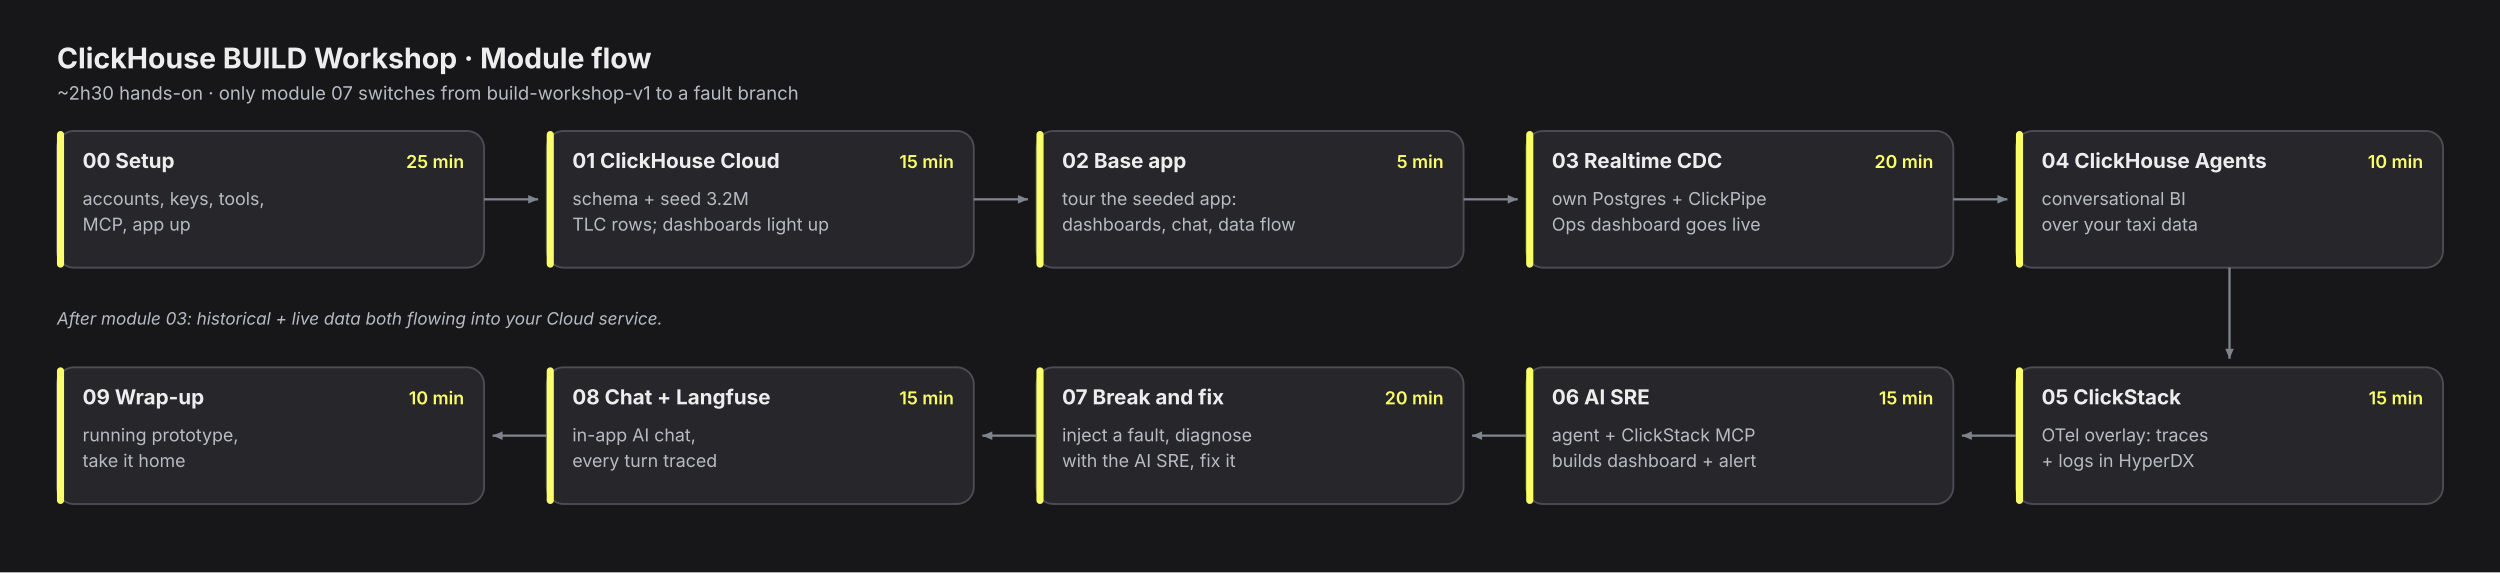
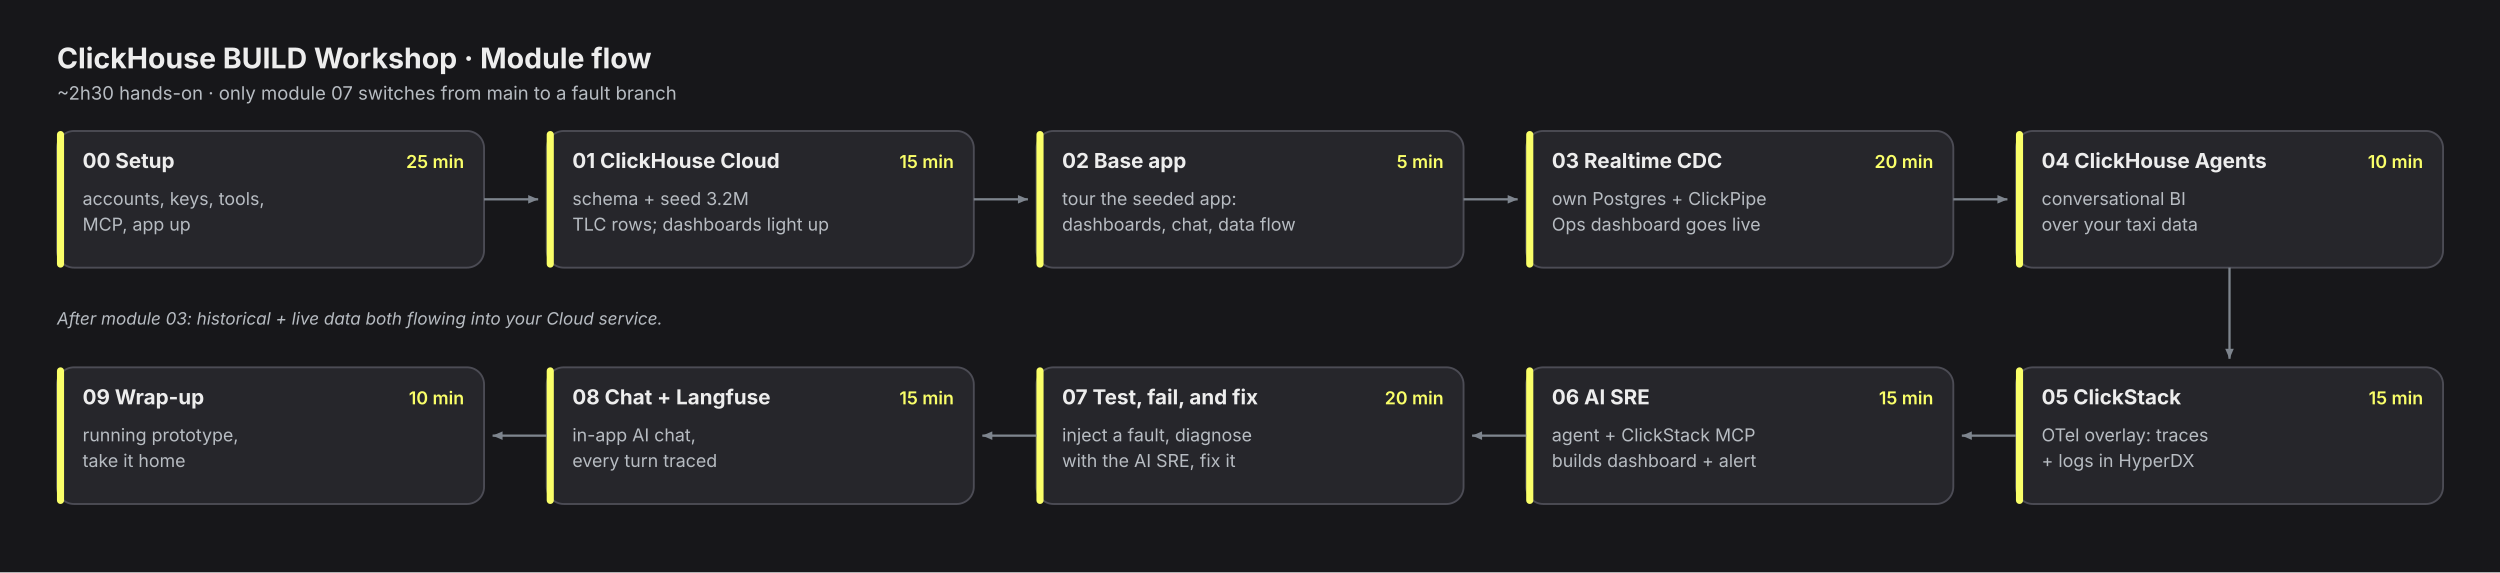
<svg xmlns="http://www.w3.org/2000/svg" width="1756" height="402" viewBox="0 0 1756 402" font-family="Inter, -apple-system, Segoe UI, Roboto, sans-serif">
  <rect x="0" y="0" width="1756" height="402" fill="#17171A" />
  <defs>
    <marker id="arrow" markerWidth="9" markerHeight="9" refX="7" refY="3" orient="auto" markerUnits="userSpaceOnUse">
      <path d="M0,0 L7,3 L0,6 Z" fill="#7E858E" />
    </marker>
  </defs>
  <text x="40" y="48" fill="#EDEDED" font-size="20" font-weight="700">ClickHouse BUILD Workshop · Module flow</text>
-   <text x="40" y="70" fill="#B7BCC2" font-size="13">~2h30 hands-on · only module 07 switches from build-workshop-v1 to a fault branch</text>
+   <text x="40" y="70" fill="#B7BCC2" font-size="13">~2h30 hands-on · only module 07 switches from main to a fault branch</text>
  <rect x="40" y="92" width="300" height="96" rx="12" fill="#26262B" stroke="#4C4C55" stroke-width="1.3" />
  <rect x="40" y="92" width="5" height="96" rx="2.5" fill="#FAFF69" />
  <text x="58" y="118" fill="#EDEDED" font-size="14.5" font-weight="700">00 Setup</text>
  <text x="326" y="118" fill="#FAFF69" font-size="12.5" font-weight="600" text-anchor="end">25 min</text>
  <text x="58" y="144" fill="#B7BCC2" font-size="12.5">accounts, keys, tools,</text>
  <text x="58" y="162" fill="#B7BCC2" font-size="12.5">MCP, app up</text>
  <rect x="384" y="92" width="300" height="96" rx="12" fill="#26262B" stroke="#4C4C55" stroke-width="1.3" />
  <rect x="384" y="92" width="5" height="96" rx="2.5" fill="#FAFF69" />
  <text x="402" y="118" fill="#EDEDED" font-size="14.5" font-weight="700">01 ClickHouse Cloud</text>
  <text x="670" y="118" fill="#FAFF69" font-size="12.5" font-weight="600" text-anchor="end">15 min</text>
  <text x="402" y="144" fill="#B7BCC2" font-size="12.5">schema + seed 3.2M</text>
  <text x="402" y="162" fill="#B7BCC2" font-size="12.5">TLC rows; dashboards light up</text>
  <rect x="728" y="92" width="300" height="96" rx="12" fill="#26262B" stroke="#4C4C55" stroke-width="1.3" />
  <rect x="728" y="92" width="5" height="96" rx="2.5" fill="#FAFF69" />
  <text x="746" y="118" fill="#EDEDED" font-size="14.5" font-weight="700">02 Base app</text>
  <text x="1014" y="118" fill="#FAFF69" font-size="12.5" font-weight="600" text-anchor="end">5 min</text>
  <text x="746" y="144" fill="#B7BCC2" font-size="12.5">tour the seeded app:</text>
  <text x="746" y="162" fill="#B7BCC2" font-size="12.5">dashboards, chat, data flow</text>
  <rect x="1072" y="92" width="300" height="96" rx="12" fill="#26262B" stroke="#4C4C55" stroke-width="1.3" />
  <rect x="1072" y="92" width="5" height="96" rx="2.5" fill="#FAFF69" />
  <text x="1090" y="118" fill="#EDEDED" font-size="14.5" font-weight="700">03 Realtime CDC</text>
  <text x="1358" y="118" fill="#FAFF69" font-size="12.5" font-weight="600" text-anchor="end">20 min</text>
  <text x="1090" y="144" fill="#B7BCC2" font-size="12.5">own Postgres + ClickPipe</text>
  <text x="1090" y="162" fill="#B7BCC2" font-size="12.5">Ops dashboard goes live</text>
  <rect x="1416" y="92" width="300" height="96" rx="12" fill="#26262B" stroke="#4C4C55" stroke-width="1.3" />
  <rect x="1416" y="92" width="5" height="96" rx="2.5" fill="#FAFF69" />
  <text x="1434" y="118" fill="#EDEDED" font-size="14.5" font-weight="700">04 ClickHouse Agents</text>
  <text x="1702" y="118" fill="#FAFF69" font-size="12.5" font-weight="600" text-anchor="end">10 min</text>
  <text x="1434" y="144" fill="#B7BCC2" font-size="12.5">conversational BI</text>
  <text x="1434" y="162" fill="#B7BCC2" font-size="12.5">over your taxi data</text>
  <rect x="1416" y="258" width="300" height="96" rx="12" fill="#26262B" stroke="#4C4C55" stroke-width="1.3" />
  <rect x="1416" y="258" width="5" height="96" rx="2.5" fill="#FAFF69" />
  <text x="1434" y="284" fill="#EDEDED" font-size="14.5" font-weight="700">05 ClickStack</text>
  <text x="1702" y="284" fill="#FAFF69" font-size="12.5" font-weight="600" text-anchor="end">15 min</text>
  <text x="1434" y="310" fill="#B7BCC2" font-size="12.5">OTel overlay: traces</text>
  <text x="1434" y="328" fill="#B7BCC2" font-size="12.5">+ logs in HyperDX</text>
  <rect x="1072" y="258" width="300" height="96" rx="12" fill="#26262B" stroke="#4C4C55" stroke-width="1.3" />
  <rect x="1072" y="258" width="5" height="96" rx="2.5" fill="#FAFF69" />
  <text x="1090" y="284" fill="#EDEDED" font-size="14.5" font-weight="700">06 AI SRE</text>
  <text x="1358" y="284" fill="#FAFF69" font-size="12.5" font-weight="600" text-anchor="end">15 min</text>
  <text x="1090" y="310" fill="#B7BCC2" font-size="12.5">agent + ClickStack MCP</text>
  <text x="1090" y="328" fill="#B7BCC2" font-size="12.5">builds dashboard + alert</text>
  <rect x="728" y="258" width="300" height="96" rx="12" fill="#26262B" stroke="#4C4C55" stroke-width="1.3" />
  <rect x="728" y="258" width="5" height="96" rx="2.5" fill="#FAFF69" />
-   <text x="746" y="284" fill="#EDEDED" font-size="14.5" font-weight="700">07 Break and fix</text>
+   <text x="746" y="284" fill="#EDEDED" font-size="14.5" font-weight="700">07 Test, fail, and fix</text>
  <text x="1014" y="284" fill="#FAFF69" font-size="12.5" font-weight="600" text-anchor="end">20 min</text>
  <text x="746" y="310" fill="#B7BCC2" font-size="12.5">inject a fault, diagnose</text>
  <text x="746" y="328" fill="#B7BCC2" font-size="12.5">with the AI SRE, fix it</text>
  <rect x="384" y="258" width="300" height="96" rx="12" fill="#26262B" stroke="#4C4C55" stroke-width="1.3" />
  <rect x="384" y="258" width="5" height="96" rx="2.5" fill="#FAFF69" />
  <text x="402" y="284" fill="#EDEDED" font-size="14.5" font-weight="700">08 Chat + Langfuse</text>
  <text x="670" y="284" fill="#FAFF69" font-size="12.5" font-weight="600" text-anchor="end">15 min</text>
  <text x="402" y="310" fill="#B7BCC2" font-size="12.5">in-app AI chat,</text>
  <text x="402" y="328" fill="#B7BCC2" font-size="12.5">every turn traced</text>
  <rect x="40" y="258" width="300" height="96" rx="12" fill="#26262B" stroke="#4C4C55" stroke-width="1.3" />
  <rect x="40" y="258" width="5" height="96" rx="2.5" fill="#FAFF69" />
  <text x="58" y="284" fill="#EDEDED" font-size="14.5" font-weight="700">09 Wrap-up</text>
  <text x="326" y="284" fill="#FAFF69" font-size="12.5" font-weight="600" text-anchor="end">10 min</text>
  <text x="58" y="310" fill="#B7BCC2" font-size="12.5">running prototype,</text>
  <text x="58" y="328" fill="#B7BCC2" font-size="12.5">take it home</text>
  <path d="M340,140.0 L378,140.0" fill="none" stroke="#7E858E" stroke-width="1.6" marker-end="url(#arrow)" />
  <path d="M684,140.0 L722,140.0" fill="none" stroke="#7E858E" stroke-width="1.6" marker-end="url(#arrow)" />
  <path d="M1028,140.0 L1066,140.0" fill="none" stroke="#7E858E" stroke-width="1.6" marker-end="url(#arrow)" />
  <path d="M1372,140.0 L1410,140.0" fill="none" stroke="#7E858E" stroke-width="1.6" marker-end="url(#arrow)" />
  <path d="M1566.0,188 L1566.0,252" fill="none" stroke="#7E858E" stroke-width="1.6" marker-end="url(#arrow)" />
  <path d="M1416,306.0 L1378,306.0" fill="none" stroke="#7E858E" stroke-width="1.6" marker-end="url(#arrow)" />
  <path d="M1072,306.0 L1034,306.0" fill="none" stroke="#7E858E" stroke-width="1.6" marker-end="url(#arrow)" />
  <path d="M728,306.0 L690,306.0" fill="none" stroke="#7E858E" stroke-width="1.6" marker-end="url(#arrow)" />
  <path d="M384,306.0 L346,306.0" fill="none" stroke="#7E858E" stroke-width="1.6" marker-end="url(#arrow)" />
  <text x="40" y="228.0" fill="#B7BCC2" font-size="12" font-style="italic">After module 03: historical + live data both flowing into your Cloud service.</text>
</svg>
